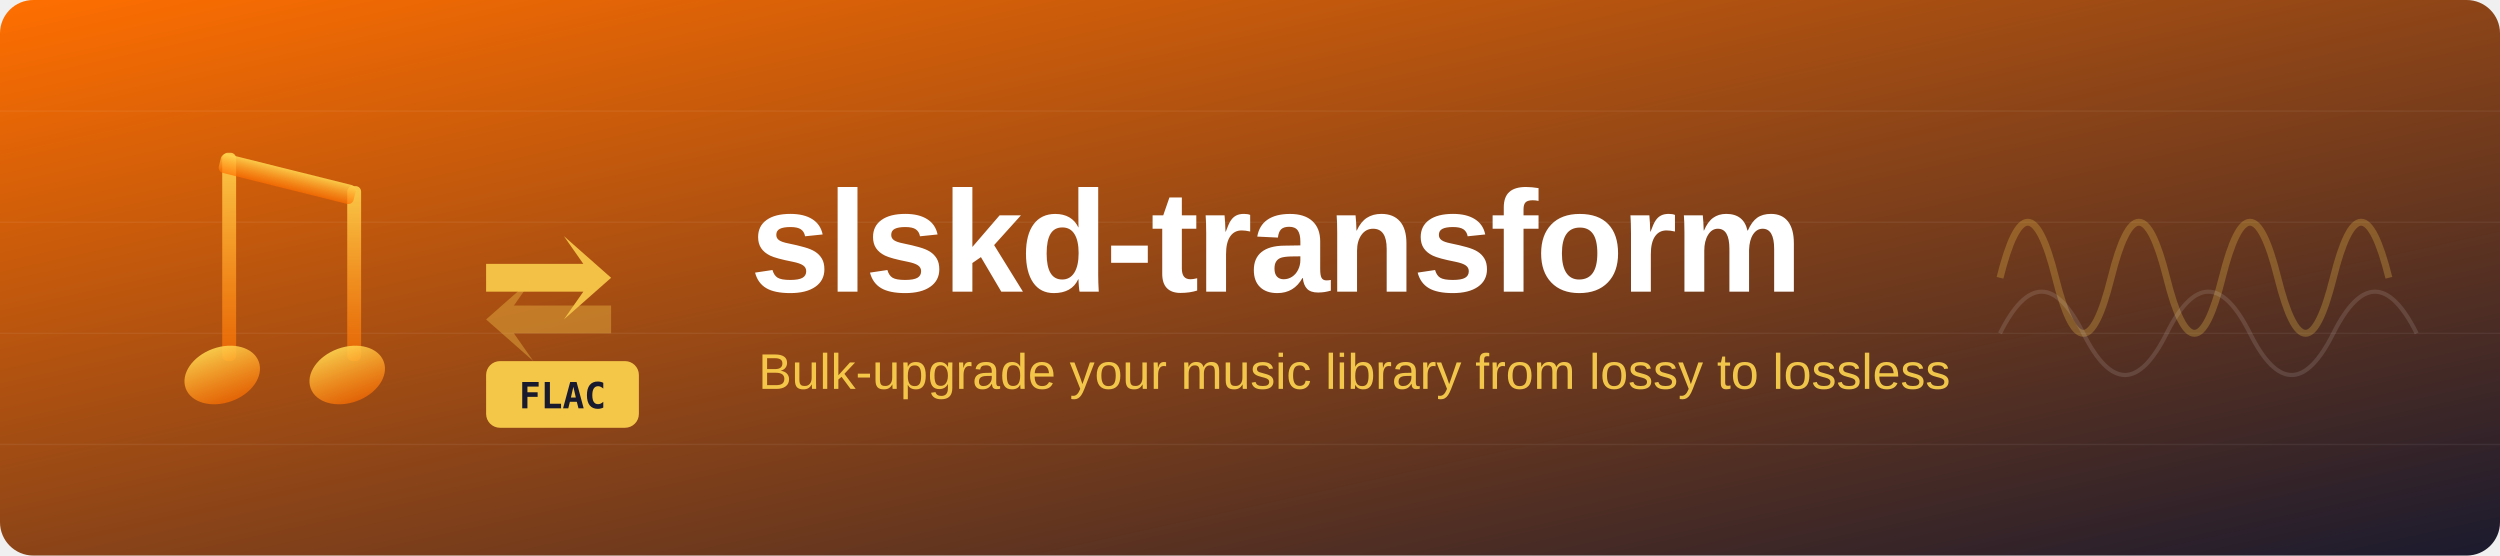
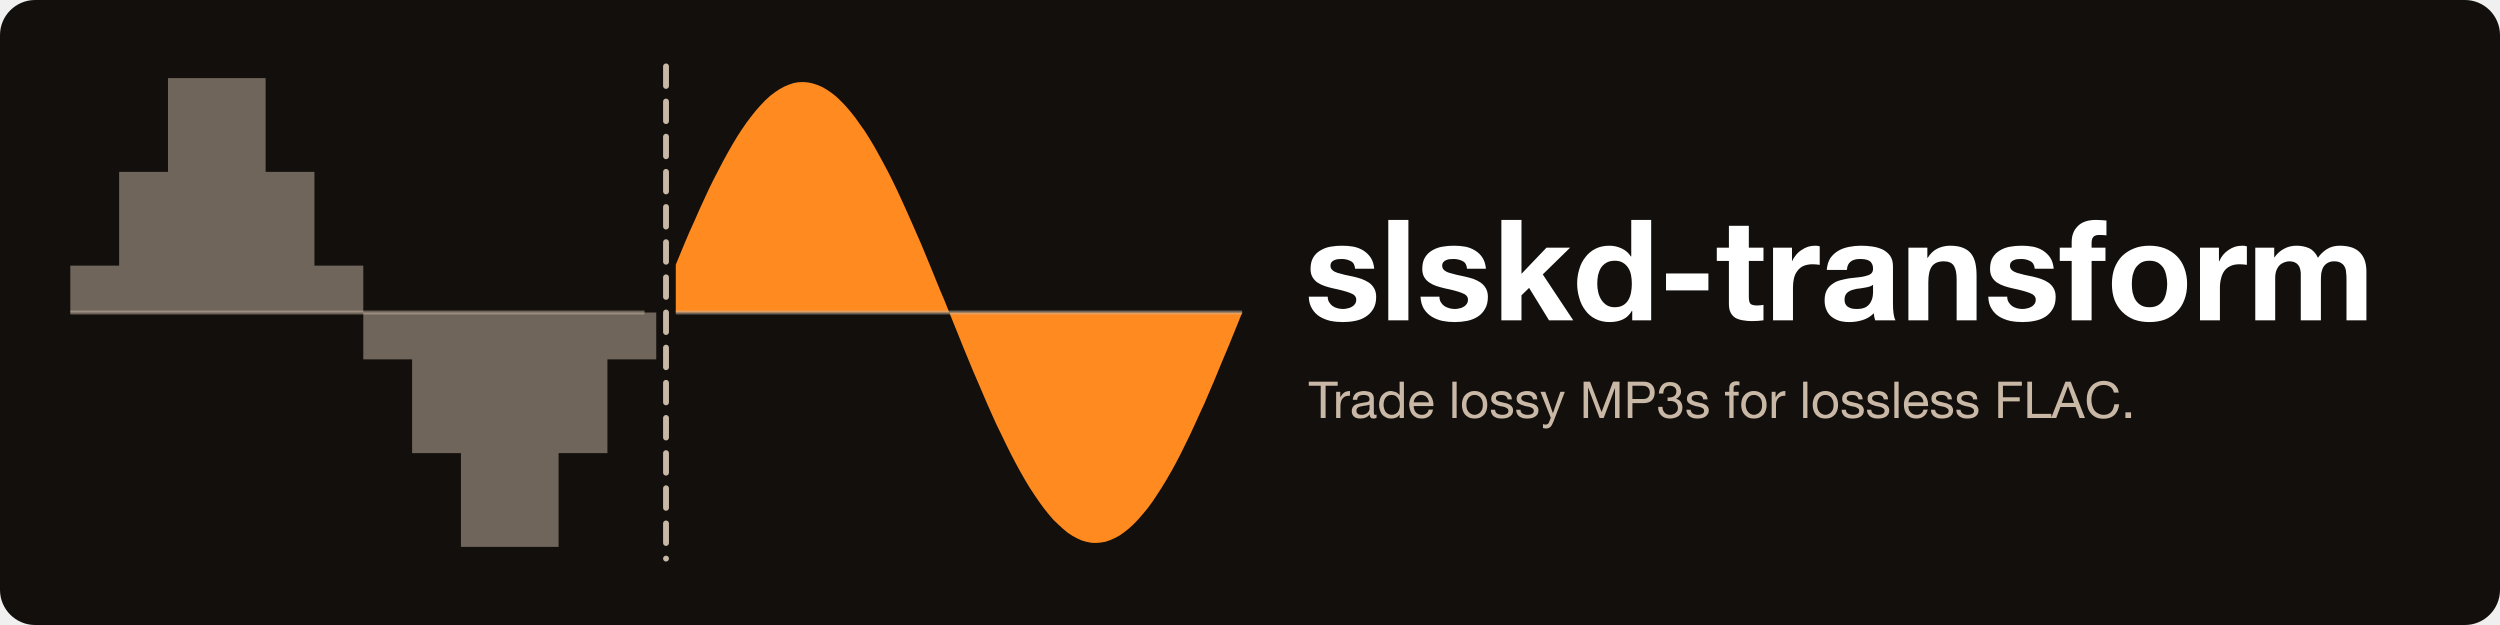
- <svg xmlns="http://www.w3.org/2000/svg" viewBox="0 0 900 200" width="900" height="200">
-   <defs>
-     <linearGradient id="bg" x1="0%" y1="0%" x2="100%" y2="100%">
-       <stop offset="0%" style="stop-color:#FF6F00" />
-       <stop offset="100%" style="stop-color:#1A1A2E" />
-     </linearGradient>
-     <linearGradient id="accent" x1="0%" y1="0%" x2="0%" y2="100%">
-       <stop offset="0%" style="stop-color:#FFD54F;stop-opacity:0.9" />
-       <stop offset="100%" style="stop-color:#FF6F00;stop-opacity:0.7" />
-     </linearGradient>
-   </defs>
-   <rect width="900" height="200" rx="12" fill="url(#bg)" />
-   <g opacity="0.06">
-     <line x1="0" y1="40" x2="900" y2="40" stroke="#fff" stroke-width="0.5" />
-     <line x1="0" y1="80" x2="900" y2="80" stroke="#fff" stroke-width="0.5" />
-     <line x1="0" y1="120" x2="900" y2="120" stroke="#fff" stroke-width="0.5" />
-     <line x1="0" y1="160" x2="900" y2="160" stroke="#fff" stroke-width="0.5" />
-   </g>
-   <g transform="translate(80, 55)" fill="url(#accent)">
-     <rect x="0" y="0" width="5" height="75" rx="2" />
-     <rect x="45" y="12" width="5" height="63" rx="2" />
-     <rect x="0" y="0" width="50" height="7" rx="2" transform="rotate(14, 0, 0)" />
-     <ellipse cx="0" cy="80" rx="14" ry="10" transform="rotate(-20, 0, 80)" />
-     <ellipse cx="45" cy="80" rx="14" ry="10" transform="rotate(-20, 45, 80)" />
-   </g>
-   <g transform="translate(175, 85)" opacity="0.85">
-     <path d="M0,10 L35,10 L28,0 L45,15 L28,30 L35,20 L0,20 Z" fill="#FFD54F" />
-     <path d="M45,25 L10,25 L17,15 L0,30 L17,45 L10,35 L45,35 Z" fill="#FFD54F" opacity="0.4" />
-   </g>
-   <g transform="translate(175, 130)">
-     <rect width="55" height="24" rx="5" fill="#FFD54F" opacity="0.9" />
-     <text x="27.5" y="17" text-anchor="middle" font-family="monospace" font-weight="bold" font-size="13" fill="#1A1A2E">FLAC</text>
-   </g>
-   <text x="270" y="105" font-family="'Segoe UI', 'Helvetica Neue', Arial, sans-serif" font-size="52" font-weight="bold" fill="#FFFFFF" letter-spacing="-1">slskd-transform</text>
-   <text x="273" y="140" font-family="'Segoe UI', 'Helvetica Neue', Arial, sans-serif" font-size="18" fill="#FFD54F" opacity="0.9">Bulk-upgrade your music library from lossy to lossless</text>
-   <g transform="translate(720, 60)" stroke="#FFD54F" stroke-width="2.5" fill="none" opacity="0.25">
-     <path d="M0,40 Q10,0 20,40 Q30,80 40,40 Q50,0 60,40 Q70,80 80,40 Q90,0 100,40 Q110,80 120,40 Q130,0 140,40" />
-   </g>
-   <g transform="translate(720, 80)" stroke="#fff" stroke-width="1.5" fill="none" opacity="0.12">
-     <path d="M0,40 Q15,10 30,40 Q45,70 60,40 Q75,10 90,40 Q105,70 120,40 Q135,10 150,40" />
-   </g>
+ <svg xmlns="http://www.w3.org/2000/svg" viewBox="0 0 1280 320" width="1280" height="320" role="img" aria-label="slskd-transform: waveform from stepped to smooth">
+   <rect width="1280" height="320" rx="18" fill="#120f0c" />
+   <path d="M36 136h25v24h-25zM61 88h25v72h-25zM86 40h25v120h-25zM111 40h25v120h-25zM136 88h25v72h-25zM161 136h25v24h-25zM186 160h25v24h-25zM211 160h25v72h-25zM236 160h25v120h-25zM261 160h25v120h-25zM286 160h25v72h-25zM311 160h25v24h-25z" fill="#6f655b" />
+   <path d="M346.0 160 L346.0 135.5 L348.4 129.7 L350.8 123.9 L353.2 118.3 L355.7 112.8 L358.1 107.3 L360.5 102.1 L362.9 96.9 L365.3 92.0 L367.8 87.2 L370.2 82.6 L372.6 78.2 L375.0 74.0 L377.4 70.0 L379.8 66.3 L382.2 62.8 L384.7 59.5 L387.1 56.5 L389.5 53.8 L391.9 51.3 L394.3 49.1 L396.8 47.2 L399.2 45.6 L401.6 44.3 L404.0 43.3 L406.4 42.5 L408.8 42.1 L411.2 42.0 L413.7 42.2 L416.1 42.7 L418.5 43.5 L420.9 44.5 L423.3 45.9 L425.8 47.6 L428.2 49.5 L430.6 51.8 L433.0 54.3 L435.4 57.1 L437.8 60.1 L440.2 63.5 L442.7 67.0 L445.1 70.8 L447.5 74.8 L449.9 79.1 L452.3 83.5 L454.8 88.2 L457.2 93.0 L459.6 98.0 L462.0 103.2 L464.4 108.5 L466.8 113.9 L469.2 119.4 L471.7 125.1 L474.1 130.9 L476.5 136.7 L478.9 142.6 L481.3 148.5 L483.8 154.4 L486.2 160.4 L488.6 166.4 L491.0 172.3 L493.4 178.3 L495.8 184.1 L498.2 189.9 L500.7 195.7 L503.1 201.3 L505.5 206.9 L507.9 212.3 L510.3 217.6 L512.8 222.7 L515.2 227.7 L517.6 232.5 L520.0 237.1 L522.4 241.5 L524.8 245.7 L527.2 249.7 L529.7 253.5 L532.1 257.0 L534.5 260.3 L536.9 263.3 L539.3 266.1 L541.8 268.5 L544.2 270.7 L546.6 272.7 L549.0 274.3 L551.4 275.6 L553.8 276.7 L556.2 277.4 L558.7 277.9 L561.1 278.0 L563.5 277.8 L565.9 277.4 L568.3 276.6 L570.8 275.5 L573.2 274.2 L575.6 272.5 L578.0 270.6 L580.4 268.4 L582.8 265.9 L585.2 263.1 L587.7 260.1 L590.1 256.8 L592.5 253.2 L594.9 249.5 L597.3 245.5 L599.8 241.2 L602.2 236.8 L604.6 232.2 L607.0 227.3 L609.4 222.4 L611.8 217.2 L614.2 211.9 L616.7 206.5 L619.1 200.9 L621.5 195.3 L623.9 189.5 L626.3 183.7 L628.8 177.8 L631.2 171.9 L633.6 166.0 L636.0 160.0 L636.0 160 Z" fill="#ff8a1f" />
+   <path d="M36 160H330M346 160H636" stroke="#c9b8a6" stroke-width="2" opacity=".5" />
+   <path d="M341 34V286" stroke="#c9b8a6" stroke-width="3" stroke-dasharray="10 8" stroke-linecap="round" />
+   <path fill="#fff" d="M679.8 151.9H670.1Q670.2 155.6 671.8 158.1Q673.3 160.6 675.7 162.1Q678.2 163.6 681.2 164.3Q684.3 164.9 687.6 164.9Q690.8 164.9 693.8 164.3Q696.9 163.7 699.2 162.2Q701.6 160.7 703.1 158.2Q704.6 155.7 704.6 152Q704.6 149.5 703.6 147.7Q702.6 145.9 700.9 144.7Q699.2 143.6 697.1 142.8Q695 142.1 692.8 141.6Q690.6 141.1 688.5 140.7Q686.4 140.2 684.8 139.7Q683.2 139.2 682.2 138.3Q681.2 137.4 681.2 136.1Q681.2 134.9 681.8 134.2Q682.3 133.5 683.2 133.2Q684 132.8 685 132.7Q686 132.6 686.9 132.6Q689.6 132.6 691.6 133.7Q693.6 134.7 693.8 137.6H703.6Q703.3 134.2 701.8 131.9Q700.3 129.7 698.1 128.3Q695.9 126.9 693 126.3Q690.2 125.8 687.2 125.8Q684.1 125.8 681.2 126.3Q678.4 126.8 676.1 128.2Q673.8 129.5 672.4 131.8Q671 134.1 671 137.7Q671 140.2 672 141.9Q673 143.6 674.6 144.7Q676.3 145.8 678.4 146.5Q680.5 147.2 682.8 147.7Q688.2 148.8 691.3 150Q694.4 151.1 694.4 153.4Q694.4 154.8 693.7 155.7Q693.1 156.6 692.1 157.1Q691.1 157.7 689.9 157.9Q688.7 158.2 687.7 158.2Q686.1 158.2 684.7 157.8Q683.3 157.4 682.3 156.7Q681.2 155.9 680.5 154.7Q679.8 153.6 679.8 151.9ZM710.8 112.6V164H721.1V112.6ZM737 151.9H727.3Q727.5 155.6 729 158.1Q730.6 160.6 733 162.1Q735.4 163.6 738.5 164.3Q741.6 164.9 744.8 164.9Q748 164.9 751.1 164.3Q754.1 163.7 756.5 162.2Q758.9 160.7 760.3 158.2Q761.8 155.7 761.8 152Q761.8 149.5 760.8 147.7Q759.8 145.9 758.1 144.7Q756.5 143.6 754.4 142.8Q752.2 142.1 750 141.6Q747.8 141.1 745.8 140.7Q743.7 140.2 742.1 139.7Q740.4 139.2 739.4 138.3Q738.4 137.4 738.4 136.1Q738.4 134.9 739 134.2Q739.6 133.5 740.4 133.2Q741.2 132.8 742.2 132.7Q743.2 132.6 744.1 132.6Q746.8 132.6 748.9 133.7Q750.9 134.7 751.1 137.6H760.8Q760.5 134.2 759 131.9Q757.6 129.7 755.3 128.3Q753.1 126.9 750.3 126.3Q747.4 125.8 744.4 125.8Q741.4 125.8 738.5 126.3Q735.6 126.8 733.3 128.2Q731 129.5 729.6 131.8Q728.2 134.1 728.2 137.7Q728.2 140.2 729.2 141.9Q730.2 143.6 731.9 144.7Q733.5 145.8 735.6 146.5Q737.8 147.2 740 147.7Q745.5 148.8 748.5 150Q751.6 151.1 751.6 153.4Q751.6 154.8 750.9 155.7Q750.3 156.6 749.3 157.1Q748.4 157.7 747.2 157.9Q746 158.2 744.9 158.2Q743.4 158.2 742 157.8Q740.6 157.4 739.5 156.7Q738.4 155.9 737.7 154.7Q737 153.6 737 151.9ZM768.7 112.6V164H779V151.2L782.9 147.4L793.1 164H805.5L789.9 140.5L803.9 126.8H791.8L779 140.2V112.6ZM835.5 145.3Q835.5 147.6 835.1 149.7Q834.7 151.9 833.7 153.6Q832.7 155.3 831 156.3Q829.3 157.3 826.8 157.3Q824.4 157.3 822.7 156.3Q821 155.2 819.9 153.5Q818.8 151.8 818.3 149.7Q817.8 147.5 817.8 145.4Q817.8 143 818.2 140.9Q818.7 138.8 819.7 137.1Q820.8 135.5 822.5 134.5Q824.2 133.5 826.8 133.5Q829.3 133.5 830.9 134.5Q832.6 135.5 833.6 137.1Q834.7 138.7 835.1 140.9Q835.5 143 835.5 145.3ZM835.7 159.2V164H845.4V112.6H835.2V131.3H835Q833.3 128.6 830.3 127.2Q827.3 125.8 824 125.8Q819.9 125.8 816.8 127.4Q813.7 129 811.7 131.7Q809.6 134.3 808.6 137.8Q807.5 141.3 807.5 145.1Q807.5 149 808.6 152.6Q809.6 156.2 811.7 158.9Q813.7 161.7 816.9 163.3Q820.1 164.9 824.2 164.9Q827.9 164.9 830.8 163.6Q833.7 162.3 835.5 159.2ZM853 140V148.7H874.7V140ZM895.4 126.8V115.6H885.2V126.8H879V133.6H885.2V155.6Q885.2 158.4 886.1 160.1Q887 161.8 888.6 162.8Q890.3 163.7 892.4 164Q894.5 164.4 896.9 164.4Q898.4 164.4 900 164.3Q901.6 164.2 902.9 164V156.1Q902.1 156.2 901.4 156.3Q900.6 156.4 899.7 156.4Q897.1 156.4 896.2 155.5Q895.4 154.6 895.4 152V133.6H902.9V126.8ZM907.8 126.8V164H918V147.2Q918 144.7 918.5 142.5Q919 140.4 920.2 138.8Q921.4 137.1 923.3 136.2Q925.3 135.3 928.1 135.3Q929 135.3 930 135.4Q931 135.5 931.7 135.6V126.1Q930.5 125.8 929.5 125.8Q927.6 125.8 925.8 126.3Q924 126.9 922.4 128Q920.8 129 919.6 130.5Q918.3 132 917.6 133.7H917.5V126.8ZM935.3 138.2Q935.6 134.6 937.1 132.2Q938.7 129.9 941.2 128.4Q943.6 127 946.7 126.4Q949.7 125.8 952.8 125.8Q955.6 125.8 958.5 126.2Q961.4 126.6 963.8 127.7Q966.2 128.9 967.7 130.9Q969.2 133 969.2 136.4V155.7Q969.2 158.2 969.5 160.5Q969.8 162.8 970.5 164H960.1Q959.8 163.1 959.6 162.2Q959.5 161.3 959.4 160.4Q956.9 162.9 953.6 163.9Q950.3 164.9 946.9 164.9Q944.2 164.9 941.9 164.3Q939.6 163.6 937.9 162.3Q936.1 160.9 935.2 158.8Q934.2 156.7 934.2 153.8Q934.2 150.7 935.3 148.6Q936.4 146.6 938.2 145.4Q939.9 144.1 942.2 143.5Q944.5 142.9 946.8 142.5Q949.1 142.2 951.3 142Q953.6 141.8 955.3 141.3Q957 140.9 958 140.1Q959 139.2 959 137.6Q959 136 958.4 135Q957.9 134 957 133.5Q956.1 133 954.9 132.8Q953.7 132.6 952.3 132.6Q949.3 132.6 947.6 133.9Q945.8 135.2 945.6 138.2ZM959 145.8Q958.3 146.4 957.3 146.7Q956.4 147 955.2 147.2Q954.1 147.4 952.9 147.6Q951.7 147.7 950.5 147.9Q949.3 148.2 948.2 148.5Q947.1 148.9 946.2 149.5Q945.4 150.1 944.9 151Q944.4 152 944.4 153.4Q944.4 154.8 944.9 155.7Q945.4 156.7 946.3 157.2Q947.1 157.7 948.3 158Q949.4 158.2 950.7 158.2Q953.7 158.2 955.4 157.2Q957 156.2 957.8 154.7Q958.6 153.3 958.8 151.9Q959 150.5 959 149.6ZM977.1 126.8V164H987.3V144.5Q987.3 138.8 989.2 136.3Q991.1 133.8 995.2 133.8Q998.9 133.8 1000.4 136.1Q1001.8 138.4 1001.8 143V164H1012V141.1Q1012 137.6 1011.4 134.8Q1010.8 132 1009.3 130Q1007.8 128 1005.1 126.9Q1002.5 125.8 998.4 125.8Q995.2 125.8 992.1 127.2Q989 128.7 987 132H986.8V126.8ZM1027.7 151.9H1018Q1018.1 155.6 1019.7 158.1Q1021.2 160.6 1023.6 162.1Q1026.1 163.6 1029.2 164.3Q1032.2 164.9 1035.5 164.9Q1038.7 164.9 1041.7 164.3Q1044.8 163.7 1047.2 162.2Q1049.5 160.7 1051 158.2Q1052.5 155.7 1052.5 152Q1052.5 149.5 1051.5 147.7Q1050.5 145.9 1048.8 144.7Q1047.2 143.6 1045 142.8Q1042.9 142.1 1040.7 141.6Q1038.5 141.1 1036.4 140.7Q1034.3 140.2 1032.7 139.7Q1031.1 139.2 1030.1 138.3Q1029.1 137.4 1029.1 136.1Q1029.1 134.9 1029.7 134.2Q1030.2 133.5 1031.1 133.2Q1031.9 132.8 1032.9 132.7Q1033.9 132.6 1034.8 132.6Q1037.5 132.6 1039.5 133.7Q1041.5 134.7 1041.8 137.6H1051.5Q1051.2 134.2 1049.7 131.9Q1048.2 129.7 1046 128.3Q1043.8 126.9 1040.9 126.3Q1038.1 125.8 1035.1 125.8Q1032 125.8 1029.2 126.3Q1026.3 126.8 1024 128.2Q1021.7 129.5 1020.3 131.8Q1018.9 134.1 1018.9 137.7Q1018.9 140.2 1019.9 141.9Q1020.9 143.6 1022.5 144.7Q1024.2 145.8 1026.3 146.5Q1028.4 147.2 1030.7 147.7Q1036.1 148.8 1039.2 150Q1042.3 151.1 1042.3 153.4Q1042.3 154.8 1041.6 155.7Q1041 156.6 1040 157.1Q1039 157.7 1037.8 157.9Q1036.6 158.2 1035.6 158.2Q1034 158.2 1032.6 157.8Q1031.2 157.4 1030.2 156.7Q1029.1 155.9 1028.4 154.7Q1027.7 153.6 1027.7 151.9ZM1060.7 133.6V164H1070.9V133.6H1078V126.8H1070.9V124.5Q1070.9 122.2 1071.8 121.3Q1072.7 120.3 1074.8 120.3Q1076.7 120.3 1078.5 120.5V112.9Q1077.2 112.8 1075.9 112.7Q1074.5 112.6 1073.1 112.6Q1066.9 112.6 1063.8 115.8Q1060.7 118.9 1060.7 123.9V126.8H1054.6V133.6ZM1091.5 145.4Q1091.5 143.2 1091.9 141Q1092.4 138.9 1093.4 137.2Q1094.5 135.6 1096.2 134.5Q1097.9 133.5 1100.5 133.5Q1103.1 133.5 1104.9 134.5Q1106.6 135.6 1107.7 137.2Q1108.7 138.9 1109.1 141Q1109.6 143.2 1109.6 145.4Q1109.6 147.7 1109.1 149.8Q1108.7 151.9 1107.7 153.6Q1106.6 155.3 1104.9 156.3Q1103.1 157.3 1100.5 157.3Q1097.9 157.3 1096.2 156.3Q1094.5 155.3 1093.4 153.6Q1092.4 151.9 1091.9 149.8Q1091.5 147.7 1091.5 145.4ZM1081.3 145.4Q1081.3 149.9 1082.6 153.5Q1084 157.1 1086.5 159.6Q1089.1 162.2 1092.6 163.6Q1096.1 164.9 1100.5 164.9Q1104.9 164.9 1108.5 163.6Q1112 162.2 1114.5 159.6Q1117.1 157.1 1118.4 153.5Q1119.8 149.9 1119.8 145.4Q1119.8 141 1118.4 137.3Q1117.1 133.7 1114.5 131.1Q1112 128.6 1108.5 127.2Q1104.9 125.8 1100.5 125.8Q1096.1 125.8 1092.6 127.2Q1089.1 128.6 1086.5 131.1Q1084 133.7 1082.6 137.3Q1081.3 141 1081.3 145.4ZM1126.4 126.8V164H1136.6V147.2Q1136.6 144.7 1137.2 142.5Q1137.7 140.4 1138.8 138.8Q1140 137.1 1142 136.2Q1143.9 135.3 1146.7 135.3Q1147.7 135.3 1148.7 135.4Q1149.7 135.5 1150.4 135.6V126.1Q1149.2 125.8 1148.2 125.8Q1146.2 125.8 1144.4 126.3Q1142.6 126.9 1141 128Q1139.5 129 1138.2 130.5Q1137 132 1136.3 133.7H1136.1V126.8ZM1154.7 126.8V164H1164.9V142.4Q1164.9 139.7 1165.7 138Q1166.5 136.3 1167.6 135.4Q1168.8 134.5 1169.9 134.2Q1171.1 133.8 1171.9 133.8Q1174.3 133.8 1175.6 134.7Q1176.8 135.5 1177.4 136.9Q1177.9 138.2 1178 139.8Q1178 141.5 1178 143.1V164H1188.3V143.3Q1188.3 141.5 1188.5 139.8Q1188.8 138.2 1189.5 136.8Q1190.3 135.5 1191.6 134.7Q1193 133.8 1195.1 133.8Q1197.3 133.8 1198.5 134.6Q1199.8 135.3 1200.4 136.5Q1201.1 137.7 1201.2 139.4Q1201.4 141 1201.4 142.9V164H1211.6V139.1Q1211.6 135.5 1210.6 132.9Q1209.6 130.4 1207.8 128.8Q1206 127.2 1203.5 126.5Q1200.9 125.8 1198 125.8Q1194.1 125.8 1191.3 127.6Q1188.4 129.5 1186.8 132Q1185.2 128.5 1182.3 127.1Q1179.4 125.8 1175.9 125.8Q1172.2 125.8 1169.4 127.4Q1166.5 128.9 1164.5 131.8H1164.4V126.8Z" />
+   <path fill="#c9b8a6" d="M676.2 197.5V214H678.7V197.5H684.9V195.4H670.1V197.5ZM684.1 200.6V214H686.3V208Q686.3 206.7 686.6 205.7Q686.8 204.7 687.4 204Q688 203.3 688.9 202.9Q689.9 202.6 691.2 202.6V200.2Q689.4 200.2 688.2 201Q687.1 201.8 686.2 203.4H686.2V200.6ZM704.8 213.9Q704.2 214.3 703.2 214.3Q702.3 214.3 701.8 213.8Q701.3 213.3 701.3 212.2Q700.4 213.3 699.2 213.8Q698 214.3 696.6 214.3Q695.7 214.3 694.8 214.1Q694 213.9 693.4 213.4Q692.8 213 692.5 212.3Q692.1 211.6 692.1 210.5Q692.1 209.4 692.5 208.7Q692.9 207.9 693.5 207.5Q694.2 207 695 206.8Q695.8 206.6 696.7 206.4Q697.6 206.2 698.4 206.1Q699.2 206 699.8 205.9Q700.5 205.7 700.8 205.4Q701.2 205.1 701.2 204.4Q701.2 203.7 700.9 203.3Q700.7 202.8 700.2 202.6Q699.8 202.4 699.3 202.3Q698.7 202.2 698.2 202.2Q696.8 202.2 695.9 202.7Q694.9 203.3 694.9 204.7H692.6Q692.7 203.5 693.2 202.6Q693.6 201.8 694.4 201.2Q695.2 200.7 696.2 200.5Q697.2 200.2 698.3 200.2Q699.2 200.2 700.1 200.4Q701 200.5 701.8 200.9Q702.5 201.3 702.9 202Q703.4 202.8 703.4 203.9V210.9Q703.4 211.6 703.5 212Q703.6 212.4 704.1 212.4Q704.4 212.4 704.8 212.2ZM701.2 207.1Q700.8 207.4 700.1 207.5Q699.4 207.7 698.7 207.7Q697.9 207.8 697.2 208Q696.4 208.1 695.8 208.3Q695.2 208.6 694.8 209.1Q694.5 209.6 694.5 210.4Q694.5 210.9 694.7 211.3Q694.9 211.7 695.3 211.9Q695.6 212.2 696.1 212.3Q696.5 212.4 697.1 212.4Q698.2 212.4 698.9 212.1Q699.7 211.8 700.2 211.3Q700.7 210.9 700.9 210.3Q701.2 209.8 701.2 209.3ZM708.4 207.4Q708.4 206.4 708.6 205.5Q708.8 204.5 709.3 203.8Q709.8 203.1 710.6 202.6Q711.3 202.2 712.5 202.2Q713.6 202.2 714.4 202.6Q715.2 203.1 715.7 203.8Q716.2 204.5 716.5 205.4Q716.7 206.3 716.7 207.3Q716.7 208.2 716.5 209.1Q716.3 210 715.8 210.8Q715.3 211.5 714.5 211.9Q713.7 212.4 712.6 212.4Q711.5 212.4 710.7 211.9Q709.9 211.5 709.4 210.8Q708.9 210.1 708.7 209.2Q708.4 208.3 708.4 207.4ZM718.8 214V195.4H716.6V202.4H716.6Q716.2 201.8 715.7 201.4Q715.1 200.9 714.5 200.7Q713.9 200.5 713.3 200.4Q712.7 200.2 712.2 200.2Q710.7 200.2 709.5 200.8Q708.4 201.4 707.6 202.3Q706.8 203.3 706.5 204.5Q706.1 205.8 706.1 207.2Q706.1 208.7 706.5 209.9Q706.9 211.2 707.6 212.2Q708.4 213.1 709.6 213.7Q710.7 214.3 712.3 214.3Q713.7 214.3 714.9 213.8Q716 213.3 716.6 212.2H716.6V214ZM731.6 206H723.8Q723.9 205.2 724.2 204.5Q724.5 203.8 725 203.3Q725.5 202.8 726.1 202.5Q726.8 202.2 727.7 202.2Q728.5 202.2 729.2 202.5Q729.9 202.8 730.4 203.3Q730.9 203.8 731.2 204.5Q731.5 205.2 731.6 206ZM733.7 209.7H731.5Q731.2 211.1 730.3 211.7Q729.4 212.4 728 212.4Q726.9 212.4 726.1 212Q725.3 211.6 724.8 211Q724.3 210.4 724.1 209.6Q723.8 208.8 723.8 207.9H733.9Q734 206.7 733.7 205.4Q733.4 204 732.7 202.9Q732 201.7 730.8 201Q729.6 200.2 727.8 200.2Q726.4 200.2 725.3 200.8Q724.1 201.3 723.3 202.2Q722.4 203.2 722 204.4Q721.5 205.7 721.5 207.2Q721.6 208.8 722 210.1Q722.4 211.4 723.2 212.3Q724 213.2 725.2 213.8Q726.3 214.3 728 214.3Q730.2 214.3 731.8 213.1Q733.3 212 733.7 209.7ZM743.6 195.4V214H745.8V195.4ZM750.8 207.3Q750.8 206.1 751.1 205.1Q751.5 204.2 752 203.5Q752.6 202.9 753.4 202.5Q754.1 202.2 755 202.2Q755.9 202.2 756.6 202.5Q757.4 202.9 758 203.5Q758.5 204.2 758.9 205.1Q759.2 206.1 759.2 207.3Q759.2 208.5 758.9 209.5Q758.5 210.4 758 211Q757.4 211.7 756.6 212Q755.9 212.4 755 212.4Q754.1 212.4 753.4 212Q752.6 211.7 752 211Q751.5 210.4 751.1 209.5Q750.8 208.5 750.8 207.3ZM748.5 207.3Q748.5 208.8 748.9 210Q749.3 211.3 750.1 212.3Q751 213.2 752.2 213.8Q753.4 214.3 755 214.3Q756.6 214.3 757.8 213.8Q759 213.2 759.9 212.3Q760.7 211.3 761.1 210Q761.5 208.8 761.5 207.3Q761.5 205.8 761.1 204.5Q760.7 203.2 759.9 202.3Q759 201.3 757.8 200.8Q756.6 200.2 755 200.2Q753.4 200.2 752.2 200.8Q751 201.3 750.1 202.3Q749.3 203.2 748.9 204.5Q748.5 205.8 748.5 207.3ZM765.5 209.8H763.3Q763.3 211 763.8 211.9Q764.2 212.8 765 213.3Q765.8 213.8 766.8 214.1Q767.8 214.3 769 214.3Q770 214.3 771 214.1Q772 213.9 772.8 213.4Q773.7 212.9 774.2 212.1Q774.7 211.3 774.7 210.1Q774.7 209.1 774.3 208.5Q773.9 207.8 773.3 207.4Q772.7 207 771.9 206.7Q771.1 206.4 770.3 206.3Q769.5 206.1 768.7 205.9Q767.9 205.7 767.3 205.5Q766.7 205.2 766.3 204.9Q765.9 204.5 765.9 203.9Q765.9 203.4 766.1 203.1Q766.4 202.7 766.8 202.5Q767.2 202.4 767.7 202.3Q768.3 202.2 768.7 202.2Q769.3 202.2 769.8 202.3Q770.4 202.4 770.8 202.7Q771.2 202.9 771.5 203.4Q771.8 203.8 771.9 204.5H774.1Q774 203.2 773.6 202.4Q773.1 201.6 772.4 201.1Q771.6 200.6 770.7 200.4Q769.7 200.2 768.6 200.2Q767.7 200.2 766.8 200.5Q765.9 200.7 765.2 201.1Q764.5 201.6 764 202.3Q763.5 203.1 763.5 204.1Q763.5 205.4 764.2 206.1Q764.8 206.8 765.8 207.2Q766.8 207.6 767.9 207.9Q769.1 208.1 770.1 208.3Q771 208.6 771.7 209.1Q772.3 209.5 772.3 210.4Q772.3 211 772 211.4Q771.7 211.8 771.2 212Q770.8 212.2 770.2 212.3Q769.6 212.4 769.1 212.4Q768.4 212.4 767.8 212.2Q767.1 212.1 766.6 211.8Q766.1 211.5 765.8 211Q765.5 210.5 765.5 209.8ZM778.5 209.8H776.3Q776.3 211 776.8 211.9Q777.2 212.8 778 213.3Q778.8 213.8 779.8 214.1Q780.8 214.3 782 214.3Q783 214.3 784 214.1Q785 213.9 785.8 213.4Q786.7 212.9 787.2 212.1Q787.7 211.3 787.7 210.1Q787.7 209.1 787.3 208.5Q786.9 207.8 786.3 207.4Q785.7 207 784.9 206.7Q784.1 206.4 783.3 206.3Q782.5 206.1 781.7 205.9Q780.9 205.7 780.3 205.5Q779.7 205.2 779.3 204.9Q778.9 204.5 778.9 203.9Q778.9 203.4 779.1 203.1Q779.4 202.7 779.8 202.5Q780.2 202.4 780.7 202.3Q781.3 202.2 781.7 202.2Q782.3 202.2 782.8 202.3Q783.4 202.4 783.8 202.7Q784.2 202.9 784.5 203.4Q784.8 203.8 784.9 204.5H787.1Q787 203.2 786.6 202.4Q786.1 201.6 785.4 201.1Q784.6 200.6 783.7 200.4Q782.7 200.2 781.6 200.2Q780.7 200.2 779.8 200.5Q778.9 200.7 778.2 201.1Q777.5 201.6 777 202.3Q776.5 203.1 776.5 204.1Q776.5 205.4 777.2 206.1Q777.8 206.8 778.8 207.2Q779.8 207.6 780.9 207.9Q782.1 208.1 783.1 208.3Q784 208.6 784.7 209.1Q785.3 209.5 785.3 210.4Q785.3 211 785 211.4Q784.7 211.8 784.2 212Q783.8 212.2 783.2 212.3Q782.6 212.4 782.1 212.4Q781.4 212.4 780.8 212.2Q780.1 212.1 779.6 211.8Q779.1 211.5 778.8 211Q778.5 210.5 778.5 209.8ZM795.4 215.8Q795 216.8 794.6 217.5Q794.3 218.1 793.8 218.6Q793.3 219 792.8 219.2Q792.2 219.4 791.5 219.4Q791.1 219.4 790.7 219.3Q790.3 219.3 790 219.1V217.1Q790.2 217.2 790.6 217.3Q791 217.4 791.3 217.4Q791.9 217.4 792.4 217.1Q792.9 216.8 793.1 216.2L794 213.9L788.7 200.6H791.2L795.1 211.6H795.1L798.9 200.6H801.2ZM810.8 195.4V214H813.1V198.6H813.2L819 214H821.1L826.9 198.6H826.9V214H829.2V195.4H825.9L820 211L814.1 195.4ZM835.8 204.3V197.5H840.7Q842.8 197.5 843.7 198.4Q844.7 199.3 844.7 200.9Q844.7 202.6 843.7 203.5Q842.8 204.4 840.7 204.3ZM833.4 195.4V214H835.8V206.4H841.5Q844.3 206.4 845.7 205Q847.2 203.5 847.2 200.9Q847.2 198.3 845.7 196.9Q844.3 195.4 841.5 195.4ZM853.8 203.5V205.3Q854.5 205.3 855.2 205.3Q856 205.3 856.7 205.5Q857.4 205.7 858 206.2Q858.5 206.6 858.8 207.3Q859.1 207.9 859.1 208.8Q859.1 209.6 858.8 210.3Q858.4 211 857.9 211.4Q857.4 211.9 856.6 212.1Q855.9 212.4 855.1 212.4Q853.2 212.4 852.2 211.2Q851.2 210.1 851.2 208.3H849Q848.9 209.7 849.4 210.9Q849.8 212 850.6 212.7Q851.4 213.5 852.5 213.9Q853.7 214.3 855.1 214.3Q856.4 214.3 857.6 213.9Q858.7 213.6 859.6 212.9Q860.4 212.2 860.9 211.1Q861.4 210.1 861.4 208.7Q861.4 207 860.6 205.8Q859.8 204.6 858.1 204.2V204.2Q859.2 203.7 859.9 202.7Q860.7 201.8 860.7 200.5Q860.7 199.2 860.2 198.3Q859.8 197.4 859 196.8Q858.3 196.2 857.3 195.9Q856.2 195.6 855 195.6Q853.7 195.6 852.6 196Q851.6 196.4 850.9 197.2Q850.2 198 849.8 199.1Q849.4 200.2 849.3 201.5H851.6Q851.6 200.7 851.8 200Q852 199.3 852.4 198.7Q852.8 198.2 853.5 197.8Q854.2 197.5 855 197.5Q856.4 197.5 857.4 198.3Q858.3 199 858.3 200.5Q858.3 201.2 858 201.8Q857.7 202.4 857.3 202.7Q856.8 203.1 856.1 203.3Q855.5 203.5 854.8 203.5H854.3Q854.2 203.5 854.1 203.5Q854 203.5 853.8 203.5ZM865.6 209.8H863.4Q863.5 211 864 211.9Q864.4 212.8 865.2 213.3Q866 213.8 867 214.1Q868 214.3 869.1 214.3Q870.1 214.3 871.2 214.1Q872.2 213.9 873 213.4Q873.8 212.9 874.3 212.1Q874.9 211.3 874.9 210.1Q874.9 209.1 874.5 208.5Q874.1 207.8 873.5 207.4Q872.9 207 872.1 206.7Q871.3 206.4 870.5 206.3Q869.7 206.1 868.9 205.9Q868.1 205.7 867.5 205.5Q866.9 205.2 866.5 204.9Q866.1 204.5 866.1 203.9Q866.1 203.4 866.3 203.1Q866.6 202.7 867 202.5Q867.4 202.4 867.9 202.3Q868.4 202.2 868.9 202.2Q869.5 202.2 870 202.3Q870.5 202.4 871 202.7Q871.4 202.9 871.7 203.4Q872 203.8 872 204.5H874.3Q874.2 203.2 873.7 202.4Q873.3 201.6 872.6 201.1Q871.8 200.6 870.9 200.4Q869.9 200.2 868.7 200.2Q867.9 200.2 867 200.5Q866.1 200.7 865.4 201.1Q864.6 201.6 864.2 202.3Q863.7 203.1 863.7 204.1Q863.7 205.4 864.4 206.1Q865 206.8 866 207.2Q867 207.6 868.1 207.9Q869.3 208.1 870.2 208.3Q871.2 208.6 871.9 209.1Q872.5 209.5 872.5 210.4Q872.5 211 872.2 211.4Q871.9 211.8 871.4 212Q870.9 212.2 870.4 212.3Q869.8 212.4 869.3 212.4Q868.6 212.4 868 212.2Q867.3 212.1 866.8 211.8Q866.3 211.5 866 211Q865.7 210.5 865.6 209.8ZM885.4 202.5V214H887.6V202.5H890.2V200.6H887.6V198.7Q887.6 197.8 888.1 197.5Q888.5 197.2 889.3 197.2Q889.6 197.2 890 197.2Q890.3 197.3 890.6 197.4V195.4Q890.3 195.3 889.9 195.3Q889.5 195.2 889.2 195.2Q887.3 195.2 886.4 196.1Q885.4 196.9 885.4 198.6V200.6H883.2V202.5ZM893.8 207.3Q893.8 206.1 894.2 205.1Q894.5 204.2 895.1 203.5Q895.6 202.9 896.4 202.5Q897.2 202.2 898 202.2Q898.9 202.2 899.6 202.5Q900.4 202.9 901 203.5Q901.6 204.2 901.9 205.1Q902.2 206.1 902.2 207.3Q902.2 208.5 901.9 209.5Q901.6 210.4 901 211Q900.4 211.7 899.6 212Q898.9 212.4 898 212.4Q897.2 212.4 896.4 212Q895.6 211.7 895.1 211Q894.5 210.4 894.2 209.5Q893.8 208.5 893.8 207.3ZM891.5 207.3Q891.5 208.8 891.9 210Q892.3 211.3 893.2 212.3Q894 213.2 895.2 213.8Q896.4 214.3 898 214.3Q899.6 214.3 900.8 213.8Q902 213.2 902.9 212.3Q903.7 211.3 904.1 210Q904.5 208.8 904.5 207.3Q904.5 205.8 904.1 204.5Q903.7 203.2 902.9 202.3Q902 201.3 900.8 200.8Q899.6 200.2 898 200.2Q896.4 200.2 895.2 200.8Q894 201.3 893.2 202.3Q892.3 203.2 891.9 204.5Q891.5 205.8 891.5 207.3ZM907.1 200.6V214H909.3V208Q909.3 206.7 909.5 205.7Q909.8 204.7 910.4 204Q910.9 203.3 911.9 202.9Q912.8 202.6 914.1 202.6V200.2Q912.3 200.2 911.2 201Q910 201.8 909.2 203.4H909.1V200.6ZM923.2 195.4V214H925.4V195.4ZM930.4 207.3Q930.4 206.1 930.7 205.1Q931.1 204.2 931.6 203.5Q932.2 202.9 933 202.5Q933.7 202.2 934.6 202.2Q935.5 202.2 936.2 202.5Q937 202.9 937.6 203.5Q938.1 204.2 938.5 205.1Q938.8 206.1 938.8 207.3Q938.8 208.5 938.5 209.5Q938.1 210.4 937.6 211Q937 211.7 936.2 212Q935.5 212.4 934.6 212.4Q933.7 212.4 933 212Q932.2 211.7 931.6 211Q931.1 210.4 930.7 209.5Q930.4 208.5 930.4 207.3ZM928.1 207.3Q928.1 208.8 928.5 210Q928.9 211.3 929.7 212.3Q930.6 213.2 931.8 213.8Q933 214.3 934.6 214.3Q936.2 214.3 937.4 213.8Q938.6 213.2 939.5 212.3Q940.3 211.3 940.7 210Q941.1 208.8 941.1 207.3Q941.1 205.8 940.7 204.5Q940.3 203.2 939.5 202.3Q938.6 201.3 937.4 200.8Q936.2 200.2 934.6 200.2Q933 200.2 931.8 200.8Q930.6 201.3 929.7 202.3Q928.9 203.2 928.5 204.5Q928.1 205.8 928.1 207.3ZM945.1 209.8H942.9Q942.9 211 943.4 211.9Q943.9 212.8 944.6 213.3Q945.4 213.8 946.4 214.1Q947.4 214.3 948.6 214.3Q949.6 214.3 950.6 214.1Q951.6 213.9 952.5 213.4Q953.3 212.9 953.8 212.1Q954.3 211.3 954.3 210.1Q954.3 209.1 953.9 208.5Q953.5 207.8 952.9 207.4Q952.3 207 951.5 206.7Q950.7 206.4 949.9 206.3Q949.1 206.1 948.3 205.9Q947.5 205.7 946.9 205.5Q946.3 205.2 945.9 204.9Q945.5 204.5 945.5 203.9Q945.5 203.4 945.8 203.1Q946 202.7 946.4 202.5Q946.8 202.4 947.4 202.3Q947.9 202.2 948.4 202.2Q948.9 202.2 949.4 202.3Q950 202.4 950.4 202.7Q950.9 202.9 951.1 203.4Q951.4 203.8 951.5 204.5H953.7Q953.6 203.2 953.2 202.4Q952.7 201.6 952 201.1Q951.2 200.6 950.3 200.4Q949.3 200.2 948.2 200.2Q947.3 200.2 946.4 200.5Q945.5 200.7 944.8 201.1Q944.1 201.6 943.6 202.3Q943.2 203.1 943.2 204.1Q943.2 205.4 943.8 206.1Q944.5 206.8 945.4 207.2Q946.4 207.6 947.5 207.9Q948.7 208.1 949.7 208.3Q950.6 208.6 951.3 209.1Q951.9 209.5 951.9 210.4Q951.9 211 951.6 211.4Q951.3 211.8 950.8 212Q950.4 212.2 949.8 212.3Q949.2 212.4 948.7 212.4Q948 212.4 947.4 212.2Q946.7 212.1 946.2 211.8Q945.7 211.5 945.4 211Q945.1 210.5 945.1 209.8ZM958.1 209.8H955.9Q955.9 211 956.4 211.9Q956.9 212.8 957.6 213.3Q958.4 213.8 959.4 214.1Q960.4 214.3 961.6 214.3Q962.6 214.3 963.6 214.1Q964.6 213.9 965.5 213.4Q966.3 212.9 966.8 212.1Q967.3 211.3 967.3 210.1Q967.3 209.1 966.9 208.5Q966.5 207.8 965.9 207.4Q965.3 207 964.5 206.7Q963.7 206.4 962.9 206.3Q962.1 206.1 961.3 205.9Q960.5 205.7 959.9 205.5Q959.3 205.2 958.9 204.9Q958.5 204.5 958.5 203.9Q958.5 203.4 958.8 203.1Q959 202.7 959.4 202.5Q959.8 202.4 960.4 202.3Q960.9 202.2 961.4 202.2Q961.9 202.2 962.4 202.3Q963 202.4 963.4 202.7Q963.9 202.9 964.1 203.4Q964.4 203.8 964.5 204.5H966.7Q966.6 203.2 966.2 202.4Q965.7 201.6 965 201.1Q964.2 200.6 963.3 200.4Q962.3 200.2 961.2 200.2Q960.3 200.2 959.4 200.5Q958.5 200.7 957.8 201.1Q957.1 201.6 956.6 202.3Q956.2 203.1 956.2 204.1Q956.2 205.4 956.8 206.1Q957.5 206.8 958.4 207.2Q959.4 207.6 960.5 207.9Q961.7 208.1 962.7 208.3Q963.6 208.6 964.3 209.1Q964.9 209.5 964.9 210.4Q964.9 211 964.6 211.4Q964.3 211.8 963.8 212Q963.4 212.2 962.8 212.3Q962.2 212.4 961.7 212.4Q961 212.4 960.4 212.2Q959.7 212.1 959.2 211.8Q958.7 211.5 958.4 211Q958.1 210.5 958.1 209.8ZM969.9 195.4V214H972.1V195.4ZM984.8 206H977.1Q977.2 205.2 977.5 204.5Q977.7 203.8 978.2 203.3Q978.7 202.8 979.4 202.5Q980.1 202.2 981 202.2Q981.8 202.2 982.5 202.5Q983.2 202.8 983.7 203.3Q984.2 203.8 984.5 204.5Q984.8 205.2 984.8 206ZM987 209.7H984.8Q984.5 211.1 983.6 211.7Q982.7 212.4 981.3 212.4Q980.2 212.4 979.4 212Q978.6 211.6 978.1 211Q977.6 210.4 977.3 209.6Q977.1 208.8 977.1 207.9H987.2Q987.2 206.7 987 205.4Q986.7 204 986 202.9Q985.2 201.7 984.1 201Q982.9 200.2 981.1 200.2Q979.7 200.2 978.6 200.8Q977.4 201.3 976.6 202.2Q975.7 203.2 975.2 204.4Q974.8 205.7 974.8 207.2Q974.8 208.8 975.2 210.1Q975.6 211.4 976.4 212.3Q977.2 213.2 978.4 213.8Q979.6 214.3 981.2 214.3Q983.5 214.3 985 213.1Q986.5 212 987 209.7ZM990.8 209.8H988.6Q988.7 211 989.1 211.9Q989.6 212.8 990.4 213.3Q991.2 213.8 992.2 214.1Q993.2 214.3 994.3 214.3Q995.3 214.3 996.3 214.1Q997.4 213.9 998.2 213.4Q999 212.9 999.5 212.1Q1000 211.3 1000 210.1Q1000 209.1 999.6 208.5Q999.3 207.8 998.7 207.4Q998 207 997.2 206.7Q996.5 206.4 995.6 206.3Q994.8 206.1 994.1 205.9Q993.3 205.7 992.7 205.5Q992 205.2 991.6 204.9Q991.2 204.5 991.2 203.9Q991.2 203.4 991.5 203.1Q991.8 202.7 992.2 202.5Q992.6 202.4 993.1 202.3Q993.6 202.2 994.1 202.2Q994.6 202.2 995.2 202.3Q995.7 202.4 996.1 202.7Q996.6 202.9 996.9 203.4Q997.2 203.8 997.2 204.5H999.4Q999.3 203.2 998.9 202.4Q998.5 201.6 997.7 201.1Q997 200.6 996 200.4Q995.1 200.2 993.9 200.2Q993 200.2 992.1 200.5Q991.2 200.7 990.5 201.1Q989.8 201.6 989.3 202.3Q988.9 203.1 988.9 204.1Q988.9 205.4 989.5 206.1Q990.2 206.8 991.2 207.2Q992.1 207.6 993.3 207.9Q994.4 208.1 995.4 208.3Q996.4 208.6 997 209.1Q997.7 209.5 997.7 210.4Q997.7 211 997.4 211.4Q997.1 211.8 996.6 212Q996.1 212.2 995.5 212.3Q994.9 212.4 994.4 212.4Q993.8 212.4 993.1 212.2Q992.5 212.1 992 211.8Q991.5 211.5 991.2 211Q990.8 210.5 990.8 209.8ZM1003.8 209.8H1001.6Q1001.7 211 1002.1 211.9Q1002.6 212.8 1003.4 213.3Q1004.2 213.8 1005.2 214.1Q1006.2 214.3 1007.3 214.3Q1008.3 214.3 1009.3 214.1Q1010.4 213.9 1011.2 213.4Q1012 212.9 1012.5 212.1Q1013 211.3 1013 210.1Q1013 209.1 1012.6 208.5Q1012.3 207.8 1011.7 207.4Q1011 207 1010.2 206.7Q1009.5 206.4 1008.6 206.3Q1007.8 206.1 1007.1 205.9Q1006.3 205.7 1005.7 205.5Q1005 205.2 1004.6 204.9Q1004.2 204.5 1004.2 203.9Q1004.2 203.4 1004.5 203.1Q1004.8 202.7 1005.2 202.5Q1005.6 202.4 1006.1 202.3Q1006.6 202.2 1007.1 202.2Q1007.6 202.2 1008.2 202.3Q1008.7 202.4 1009.1 202.7Q1009.6 202.9 1009.9 203.4Q1010.2 203.8 1010.2 204.5H1012.4Q1012.3 203.2 1011.9 202.4Q1011.5 201.6 1010.7 201.1Q1010 200.6 1009 200.4Q1008.1 200.2 1006.9 200.2Q1006 200.2 1005.1 200.5Q1004.2 200.7 1003.5 201.1Q1002.8 201.6 1002.3 202.3Q1001.9 203.1 1001.9 204.1Q1001.9 205.4 1002.5 206.1Q1003.2 206.8 1004.2 207.2Q1005.1 207.6 1006.3 207.9Q1007.4 208.1 1008.4 208.3Q1009.4 208.6 1010 209.1Q1010.7 209.5 1010.7 210.4Q1010.7 211 1010.4 211.4Q1010.1 211.8 1009.6 212Q1009.1 212.2 1008.5 212.3Q1007.9 212.4 1007.4 212.4Q1006.8 212.4 1006.1 212.2Q1005.5 212.1 1005 211.8Q1004.5 211.5 1004.2 211Q1003.8 210.5 1003.8 209.8ZM1023.1 195.4V214H1025.5V205.5H1034.1V203.4H1025.5V197.5H1035.2V195.4ZM1038 195.4V214H1050.3V211.9H1040.4V195.4ZM1055.6 206.3 1058.8 197.7H1058.8L1061.9 206.3ZM1057.5 195.4 1050.2 214H1052.8L1054.9 208.4H1062.7L1064.7 214H1067.5L1060.2 195.4ZM1082.3 201H1084.8Q1084.6 199.5 1083.9 198.4Q1083.2 197.3 1082.2 196.5Q1081.2 195.8 1079.9 195.4Q1078.6 195 1077.2 195Q1075 195 1073.4 195.8Q1071.7 196.5 1070.6 197.9Q1069.5 199.2 1068.9 201Q1068.4 202.7 1068.4 204.8Q1068.4 206.8 1068.9 208.6Q1069.4 210.3 1070.5 211.6Q1071.6 212.9 1073.2 213.7Q1074.8 214.4 1077 214.4Q1080.5 214.4 1082.6 212.5Q1084.6 210.5 1085 207H1082.5Q1082.4 208.2 1082 209.1Q1081.7 210.1 1081 210.8Q1080.3 211.6 1079.3 212Q1078.4 212.4 1077.2 212.4Q1075.5 212.4 1074.3 211.7Q1073.1 211.1 1072.3 210.1Q1071.6 209 1071.2 207.6Q1070.8 206.2 1070.8 204.6Q1070.8 203.1 1071.2 201.8Q1071.6 200.4 1072.3 199.4Q1073.1 198.3 1074.3 197.7Q1075.5 197.1 1077.1 197.1Q1079.1 197.1 1080.5 198.1Q1081.9 199.1 1082.3 201ZM1088.2 211.1V214H1091.1V211.1Z" />
</svg>
